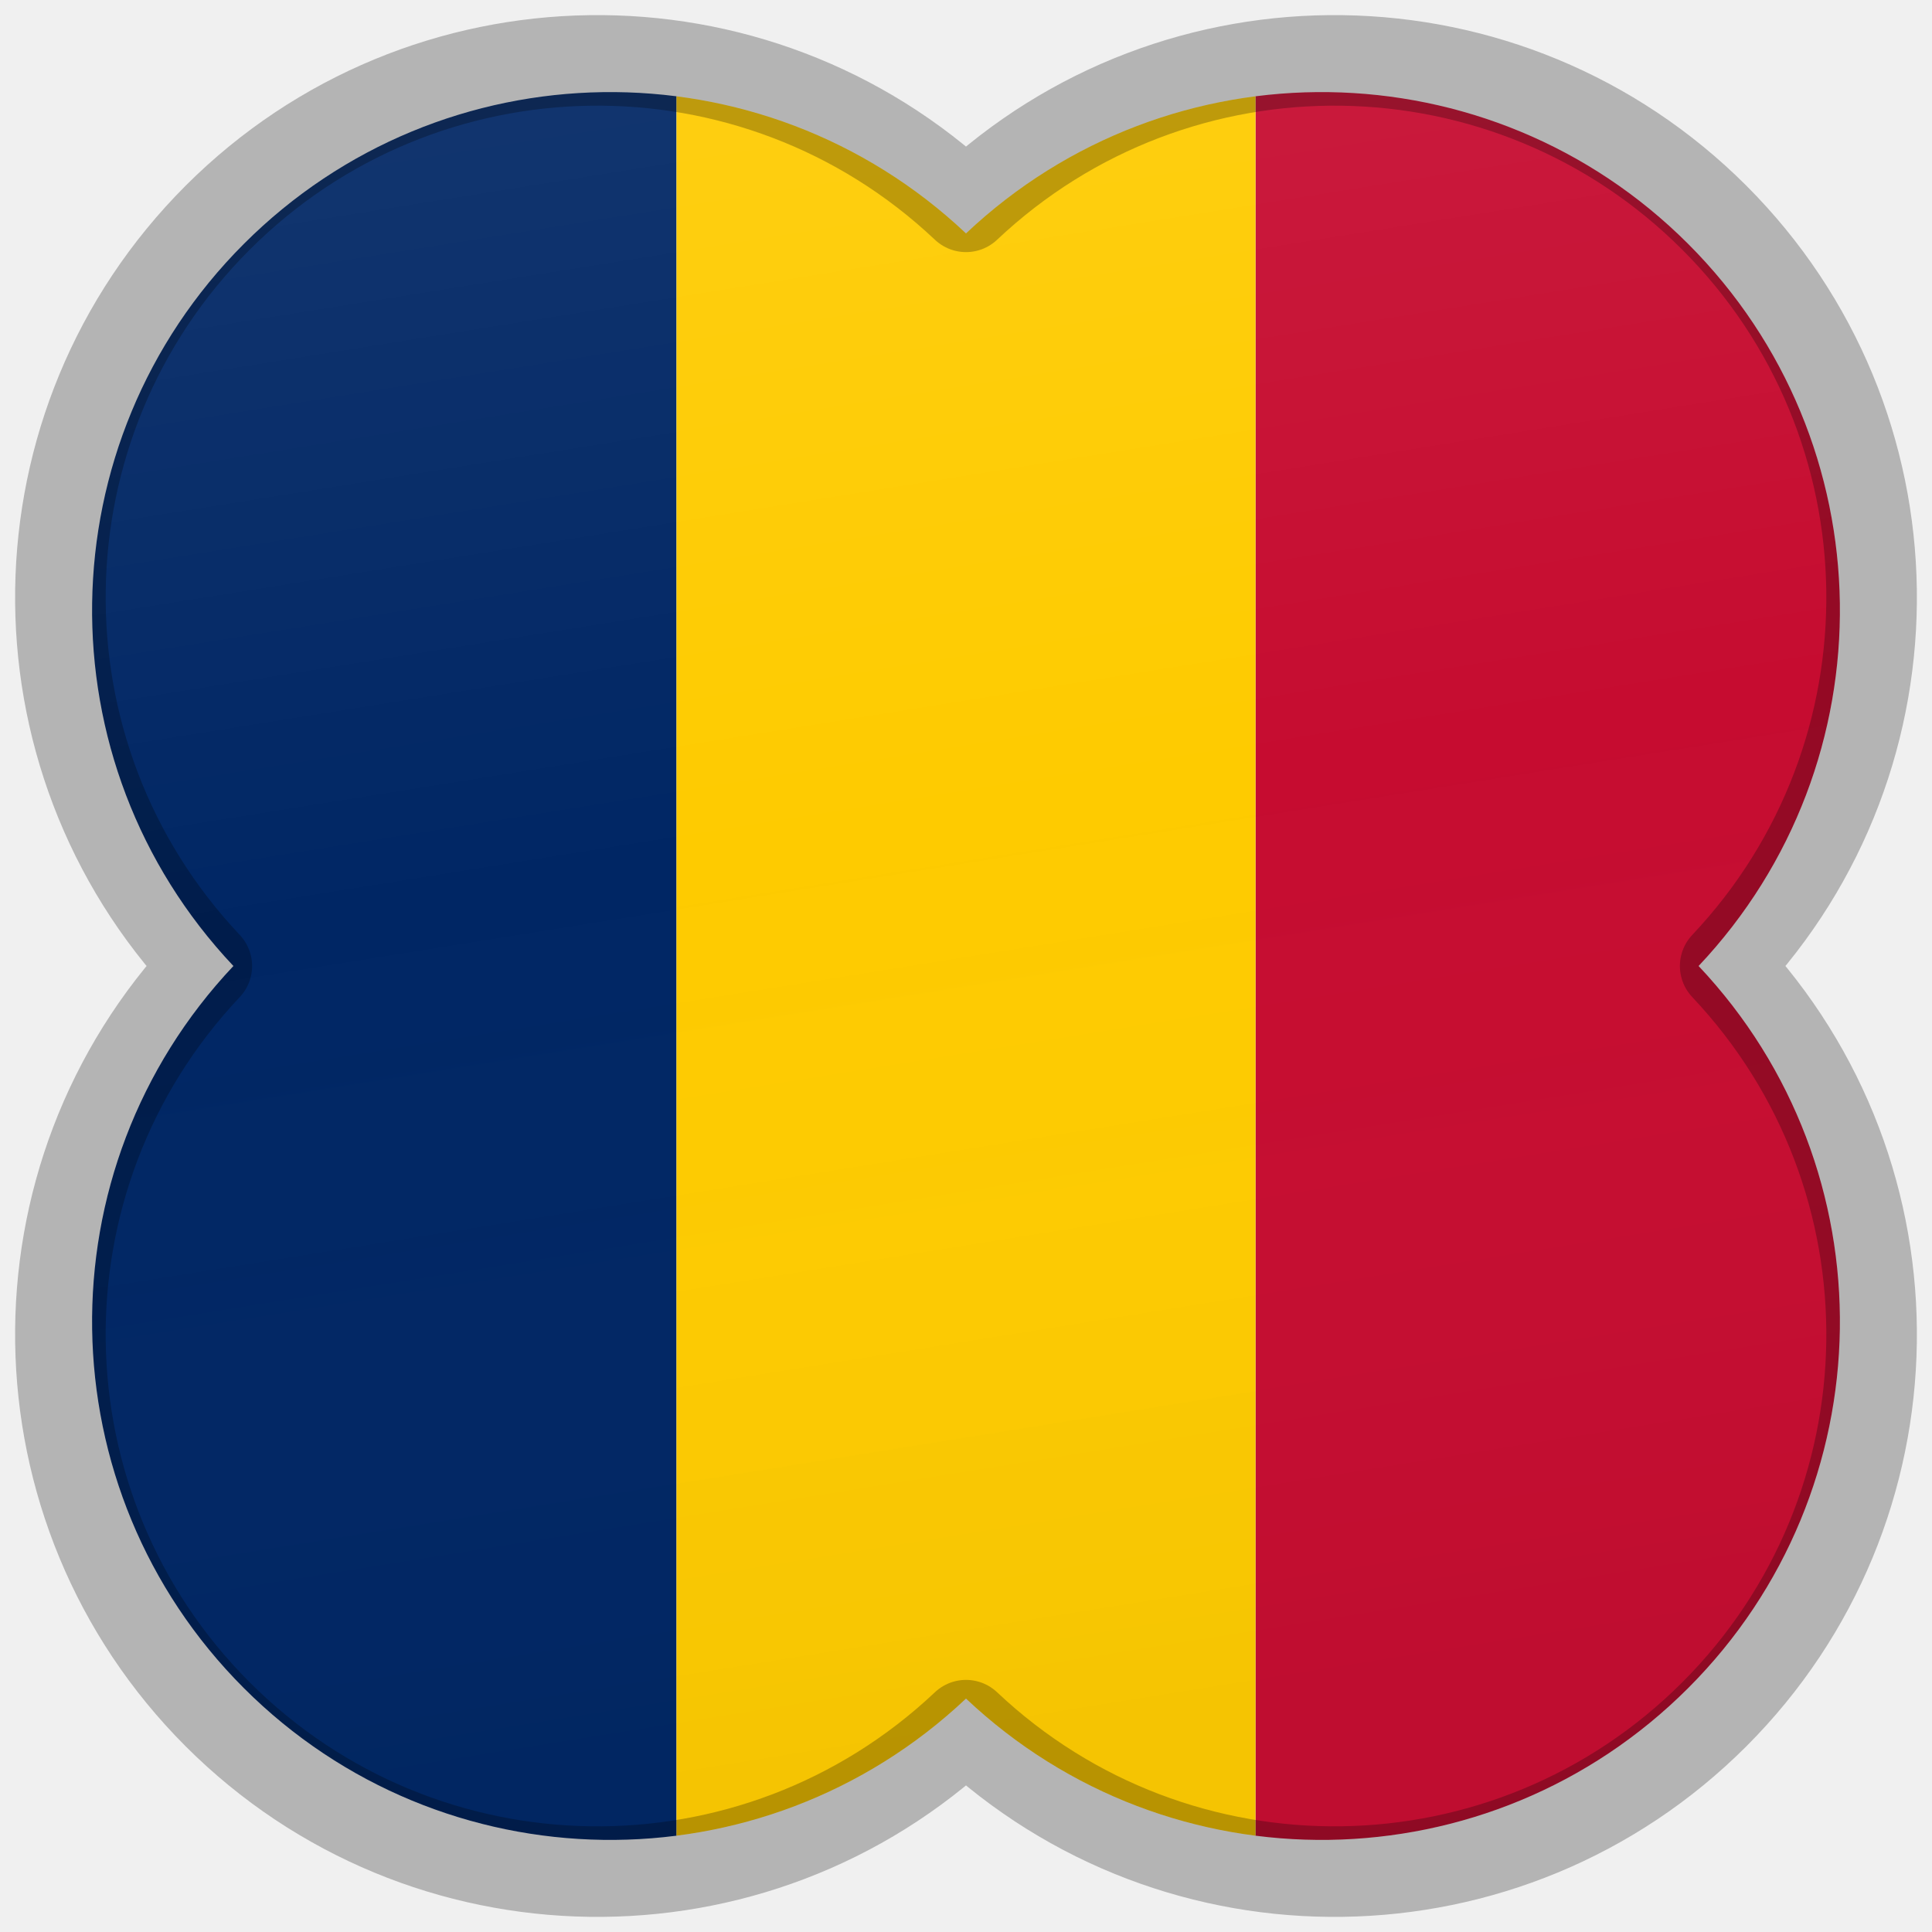
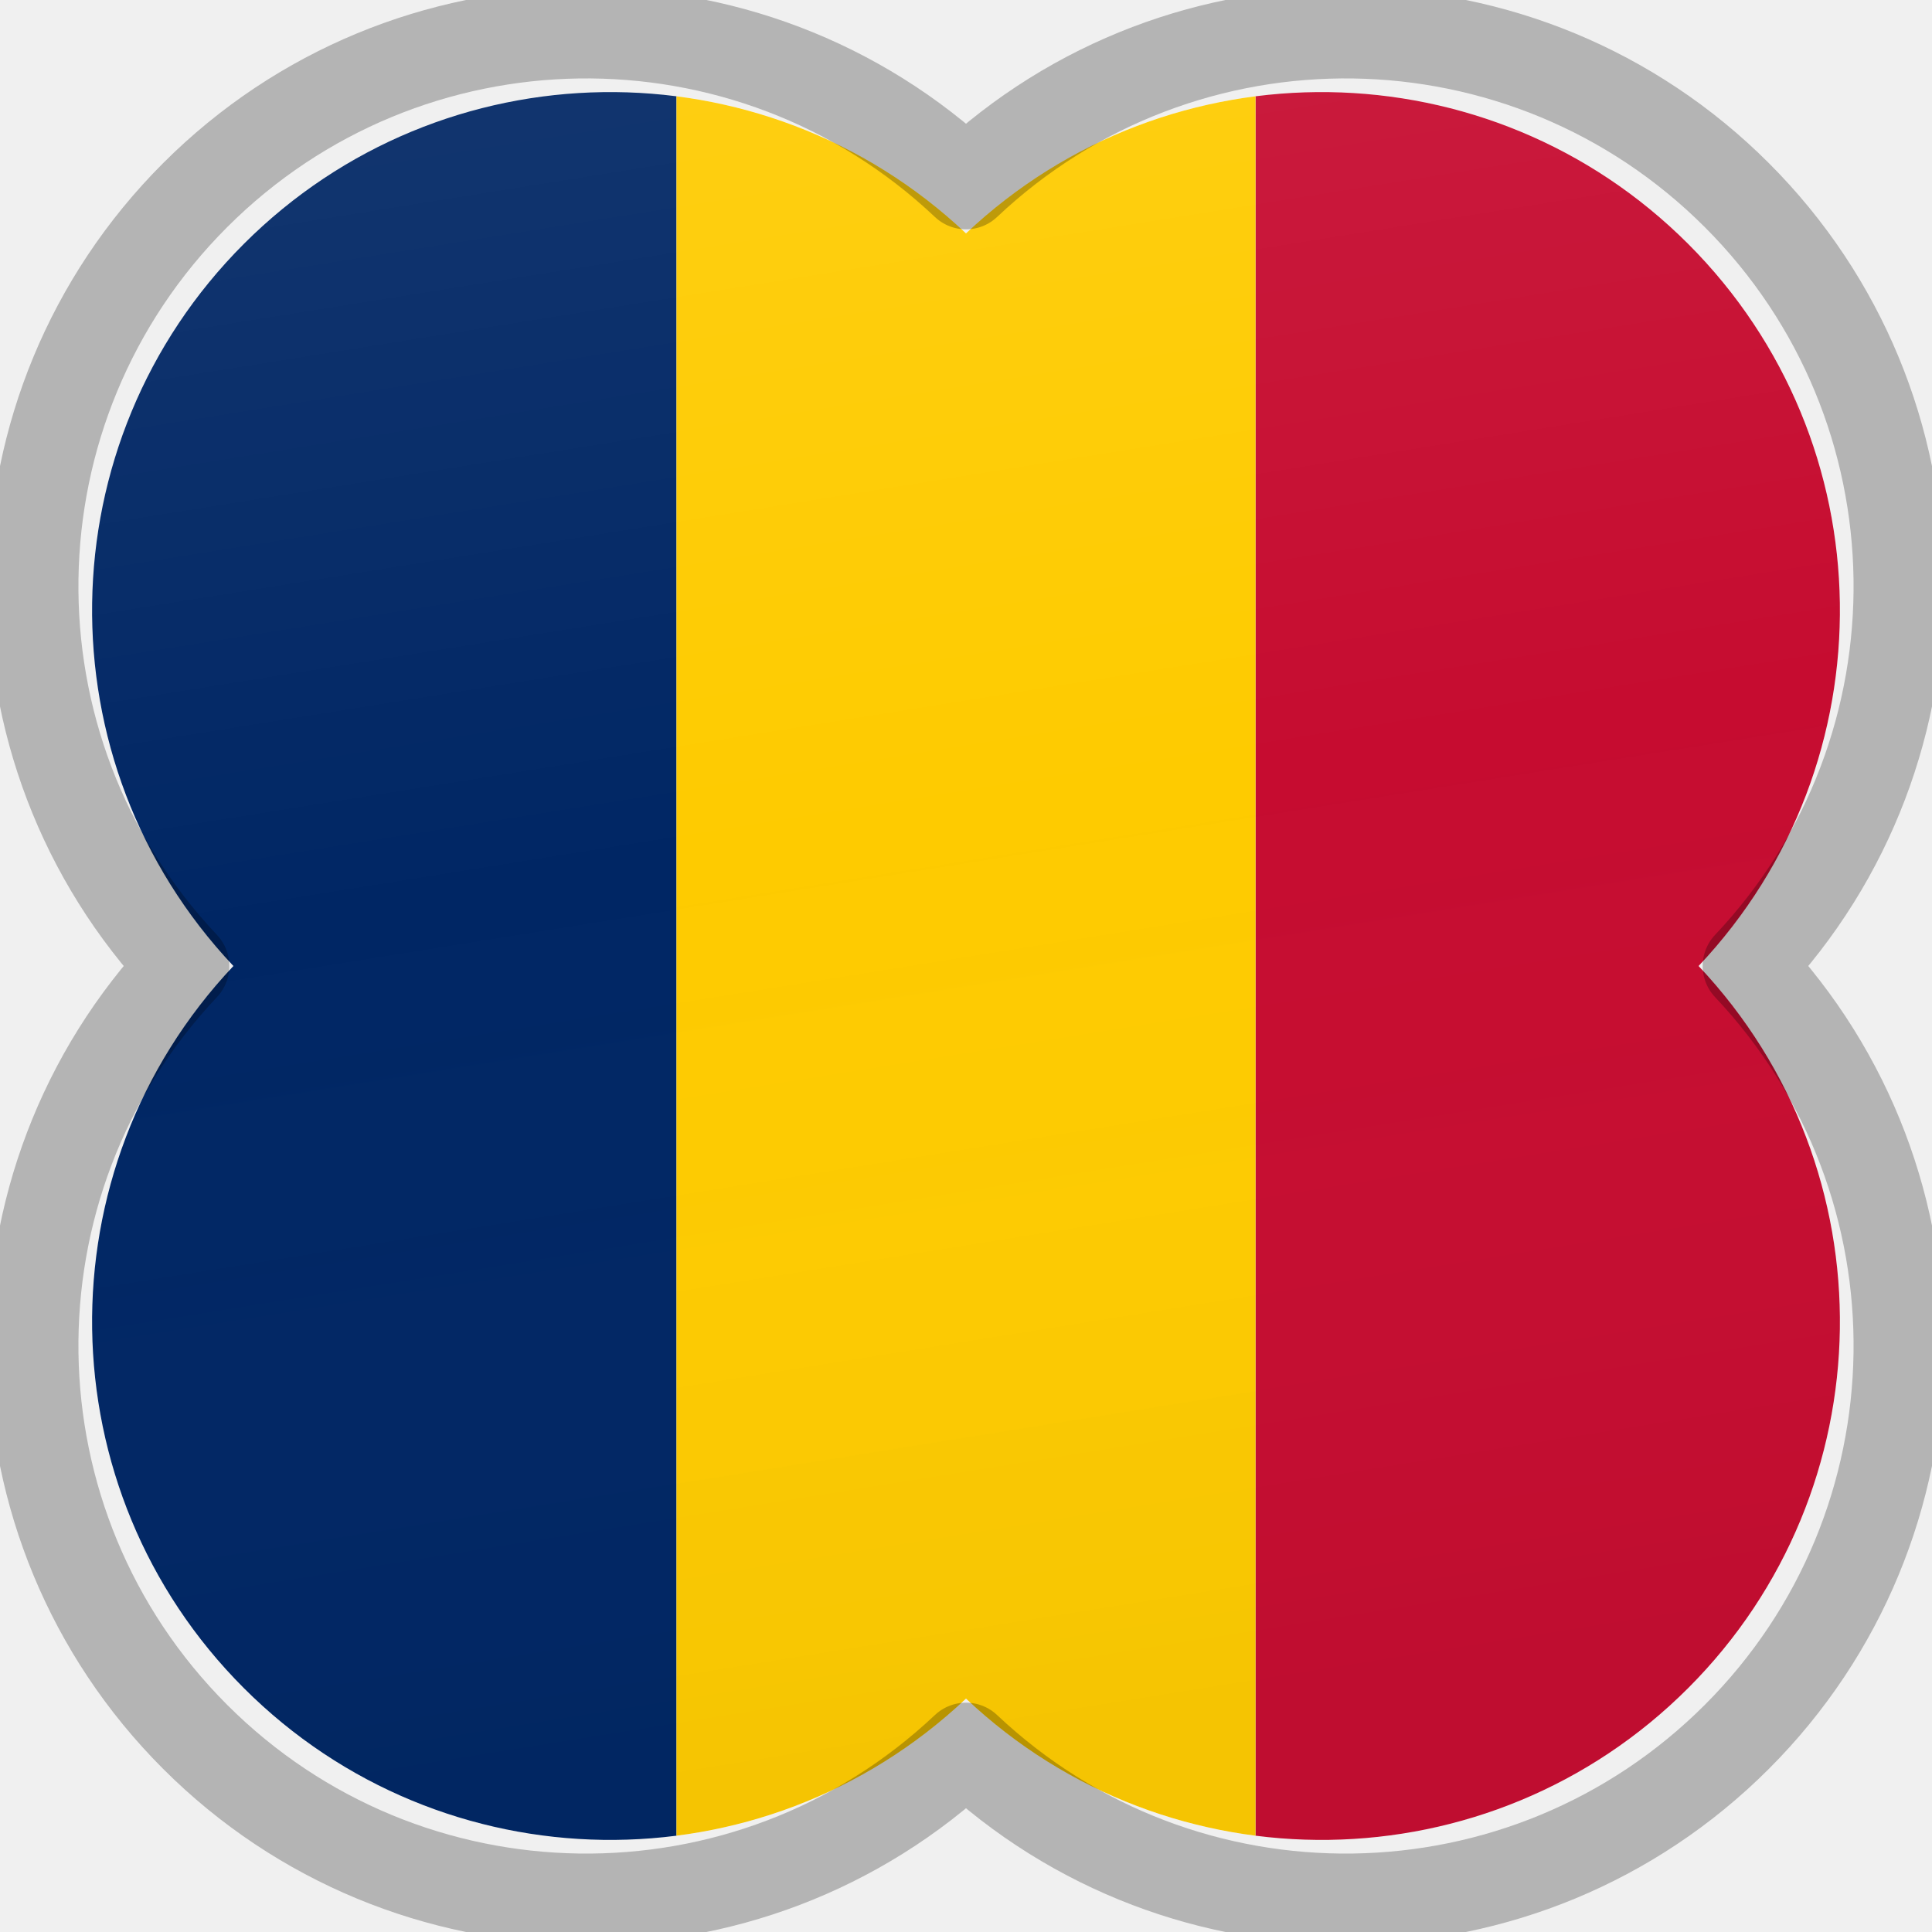
<svg xmlns="http://www.w3.org/2000/svg" viewBox="0 0 512 512" width="512" height="512" role="img" aria-labelledby="petal-soft-td-title">
  <defs>
    <path id="petal-soft-td-shape" d="M 256 54.811 A 142.322 142.322 0 0 1 457.189 256 A 142.322 142.322 0 0 1 256 457.189 A 142.322 142.322 0 0 1 54.811 256 A 142.322 142.322 0 0 1 256 54.811 Z" />
    <clipPath id="petal-soft-td-clip" clipPathUnits="userSpaceOnUse">
      <path d="M 256 54.811 A 142.322 142.322 0 0 1 457.189 256 A 142.322 142.322 0 0 1 256 457.189 A 142.322 142.322 0 0 1 54.811 256 A 142.322 142.322 0 0 1 256 54.811 Z" />
    </clipPath>
    <linearGradient id="petal-soft-td-shade" x1="0" y1="0" x2="0.16" y2="1">
      <stop offset="0%" stop-color="#ffffff" stop-opacity=".075" />
      <stop offset="48%" stop-color="#ffffff" stop-opacity="0" />
      <stop offset="100%" stop-color="#151a2b" stop-opacity=".038" />
    </linearGradient>
  </defs>
  <g transform="translate(8.96, 8.96) scale(0.965)">
    <g clip-path="url(#petal-soft-td-clip)">
      <path d="M 256 54.811 A 142.322 142.322 0 0 1 457.189 256 A 142.322 142.322 0 0 1 256 457.189 A 142.322 142.322 0 0 1 54.811 256 A 142.322 142.322 0 0 1 256 54.811 Z" fill="#fff" />
      <g transform="translate(16, 16) scale(0.9375)">
        <g fill-rule="evenodd">
          <path fill="#002664" d="M0 0h171.2v512H0z" />
          <path fill="#c60c30" d="M340.8 0H512v512H340.8z" />
          <path fill="#fecb00" d="M171.2 0h169.6v512H171.2z" />
        </g>
      </g>
      <path d="M 256 54.811 A 142.322 142.322 0 0 1 457.189 256 A 142.322 142.322 0 0 1 256 457.189 A 142.322 142.322 0 0 1 54.811 256 A 142.322 142.322 0 0 1 256 54.811 Z" fill="url(#petal-soft-td-shade)" />
    </g>
  </g>
-   <path d="M 256 54.811 A 142.322 142.322 0 0 1 457.189 256 A 142.322 142.322 0 0 1 256 457.189 A 142.322 142.322 0 0 1 54.811 256 A 142.322 142.322 0 0 1 256 54.811 Z" fill="none" stroke="currentColor" stroke-width="24" stroke-opacity="0.25" stroke-linejoin="round" />
+   <path d="M 256 48.775 A 146.591 146.591 0 0 1 463.225 256 A 146.591 146.591 0 0 1 256 463.225 A 146.591 146.591 0 0 1 48.775 256 A 146.591 146.591 0 0 1 256 48.775 Z" fill="none" stroke="currentColor" stroke-width="24" stroke-opacity="0.25" stroke-linejoin="round" />
</svg>
